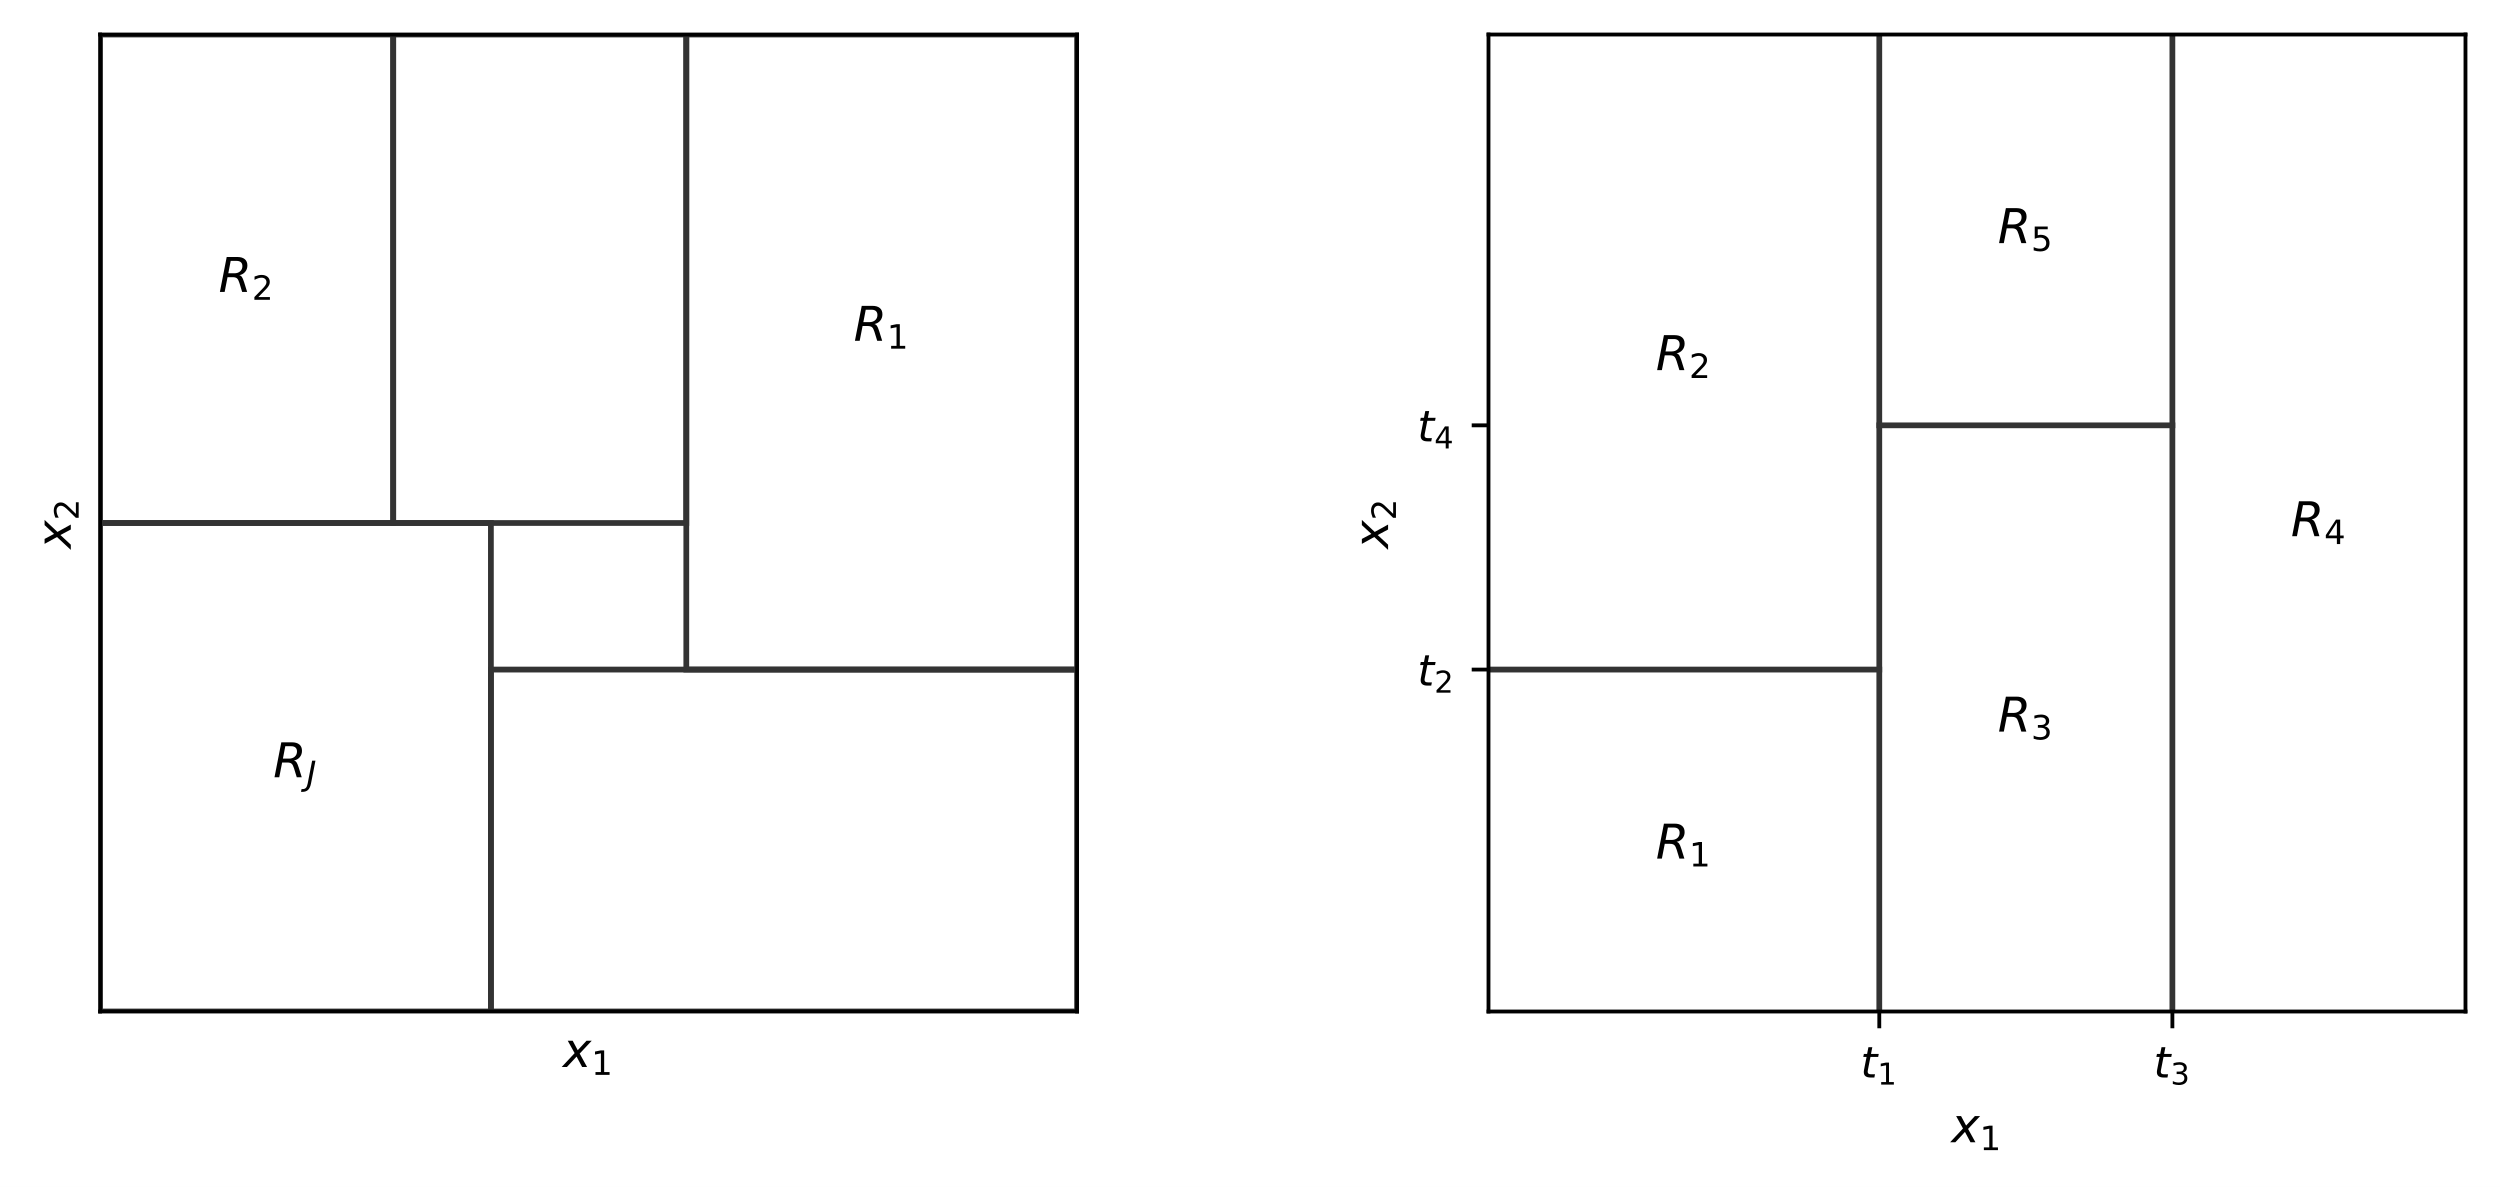
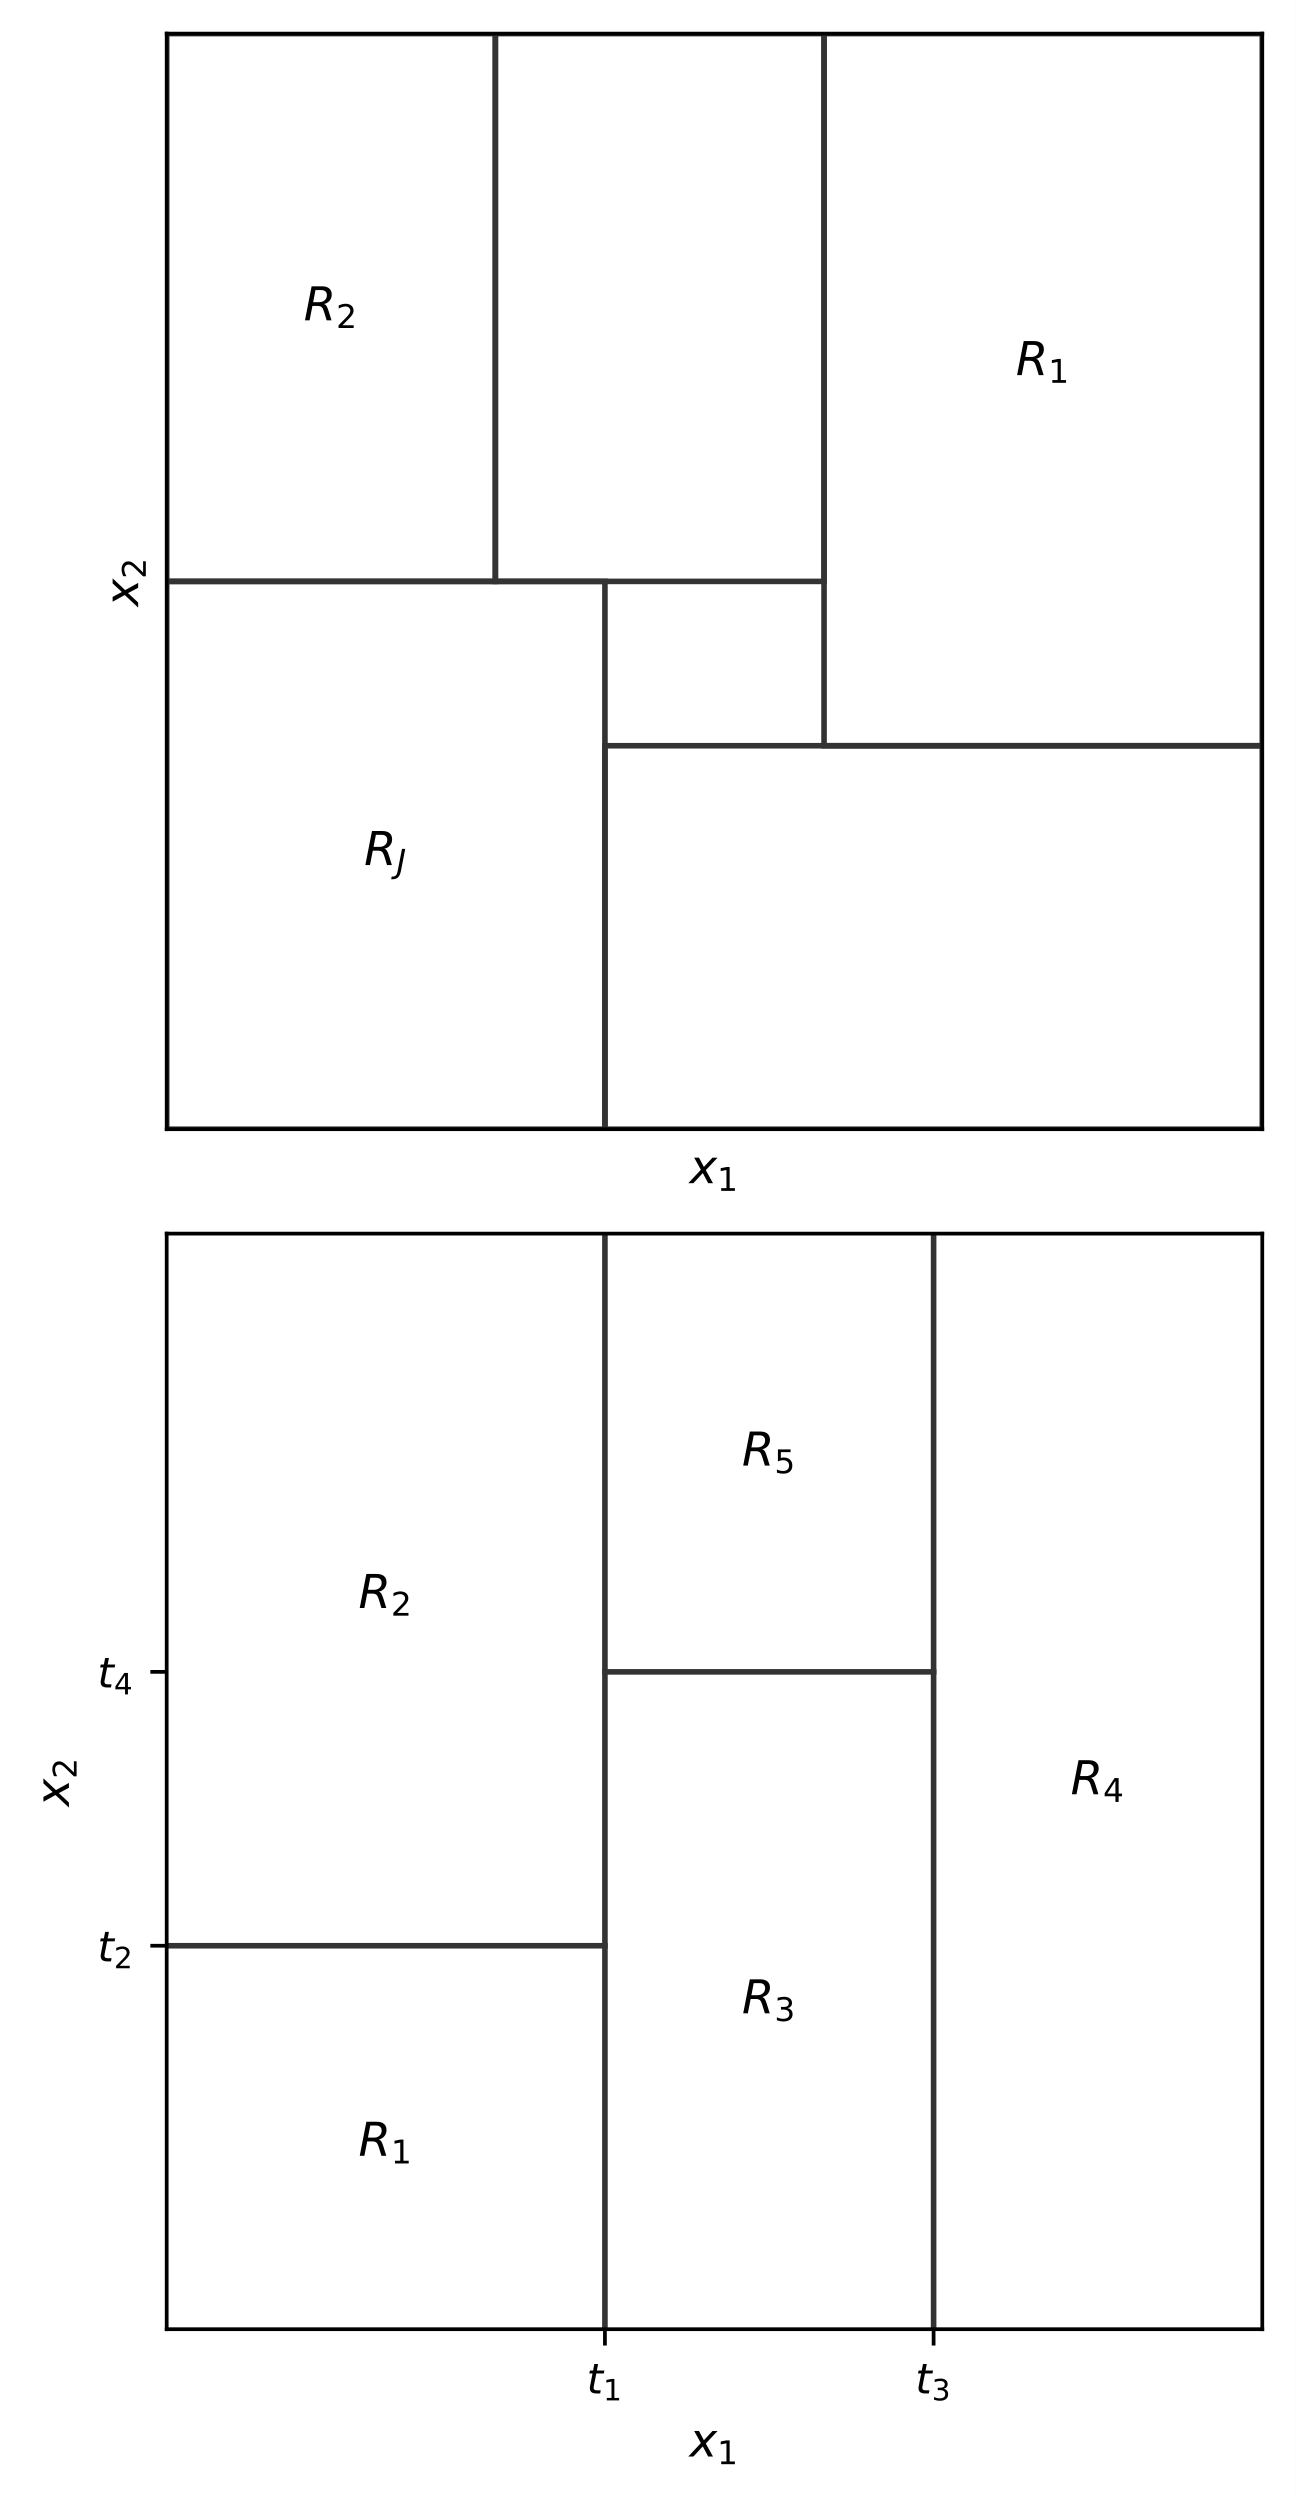
- <svg xmlns="http://www.w3.org/2000/svg" xmlns:xlink="http://www.w3.org/1999/xlink" width="521.4pt" height="247.548pt" viewBox="0 0 521.4 247.548" version="1.1">
+ <svg xmlns="http://www.w3.org/2000/svg" xmlns:xlink="http://www.w3.org/1999/xlink" width="277.604pt" height="535.548pt" viewBox="0 0 277.604 535.548" version="1.1">
  <defs>
    <style type="text/css">*{stroke-linejoin: round; stroke-linecap: butt}</style>
  </defs>
  <g id="figure_1">
    <g id="patch_1">
-       <path d="M 0 247.548  L 521.4 247.548  L 521.4 0  L 0 0  z " style="fill: #ffffff" />
+       <path d="M 0 535.548  L 277.604 535.548  L 277.604 0  L 0 0  z " style="fill: #ffffff" />
    </g>
    <g id="axes_1">
      <g id="patch_2">
-         <path d="M 20.878 210.96  L 224.638 210.96  L 224.638 7.2  L 20.878 7.2  z " style="fill: #ffffff" />
+         <path d="M 35.708 241.896  L 270.404 241.896  L 270.404 7.2  L 35.708 7.2  z " style="fill: #ffffff" />
      </g>
      <g id="patch_3">
-         <path d="M 20.878 210.96  L 102.382 210.96  L 102.382 109.08  L 20.878 109.08  L 20.878 210.96  z " clip-path="url(#p2461486fd9)" style="fill: none; stroke: #333333; stroke-width: 1.2; stroke-linejoin: miter" />
+         <path d="M 35.708 241.896  L 129.587 241.896  L 129.587 124.548  L 35.708 124.548  L 35.708 241.896  z " clip-path="url(#p70985c1d56)" style="fill: none; stroke: #333333; stroke-width: 1.2; stroke-linejoin: miter" />
      </g>
      <g id="patch_4">
-         <path d="M 20.878 109.08  L 82.006 109.08  L 82.006 7.2  L 20.878 7.2  L 20.878 109.08  z " clip-path="url(#p2461486fd9)" style="fill: none; stroke: #333333; stroke-width: 1.2; stroke-linejoin: miter" />
+         <path d="M 35.708 124.548  L 106.117 124.548  L 106.117 7.2  L 35.708 7.2  L 35.708 124.548  z " clip-path="url(#p70985c1d56)" style="fill: none; stroke: #333333; stroke-width: 1.2; stroke-linejoin: miter" />
      </g>
      <g id="patch_5">
-         <path d="M 82.006 109.08  L 143.134 109.08  L 143.134 7.2  L 82.006 7.2  L 82.006 109.08  z " clip-path="url(#p2461486fd9)" style="fill: none; stroke: #333333; stroke-width: 1.2; stroke-linejoin: miter" />
+         <path d="M 106.117 124.548  L 176.526 124.548  L 176.526 7.2  L 106.117 7.2  L 106.117 124.548  z " clip-path="url(#p70985c1d56)" style="fill: none; stroke: #333333; stroke-width: 1.2; stroke-linejoin: miter" />
      </g>
      <g id="patch_6">
-         <path d="M 102.382 210.96  L 224.638 210.96  L 224.638 139.644  L 102.382 139.644  L 102.382 210.96  z " clip-path="url(#p2461486fd9)" style="fill: none; stroke: #333333; stroke-width: 1.2; stroke-linejoin: miter" />
+         <path d="M 129.587 241.896  L 270.404 241.896  L 270.404 159.752  L 129.587 159.752  L 129.587 241.896  z " clip-path="url(#p70985c1d56)" style="fill: none; stroke: #333333; stroke-width: 1.2; stroke-linejoin: miter" />
      </g>
      <g id="patch_7">
-         <path d="M 143.134 139.644  L 224.638 139.644  L 224.638 7.2  L 143.134 7.2  L 143.134 139.644  z " clip-path="url(#p2461486fd9)" style="fill: none; stroke: #333333; stroke-width: 1.2; stroke-linejoin: miter" />
+         <path d="M 176.526 159.752  L 270.404 159.752  L 270.404 7.2  L 176.526 7.2  L 176.526 159.752  z " clip-path="url(#p70985c1d56)" style="fill: none; stroke: #333333; stroke-width: 1.2; stroke-linejoin: miter" />
      </g>
      <g id="matplotlib.axis_1">
        <g id="text_1">
-           <g transform="translate(117.4081 222.5584) scale(0.1 -0.1)">
+           <g transform="translate(147.7061 253.4944) scale(0.1 -0.1)">
            <defs>
              <path id="DejaVuSans-Oblique-78" d="M 3841 3500  L 2234 1784  L 3219 0  L 2559 0  L 1819 1388  L 531 0  L -166 0  L 1556 1844  L 641 3500  L 1300 3500  L 1972 2234  L 3144 3500  L 3841 3500  z " transform="scale(0.015625)" />
              <path id="DejaVuSans-31" d="M 794 531  L 1825 531  L 1825 4091  L 703 3866  L 703 4441  L 1819 4666  L 2450 4666  L 2450 531  L 3481 531  L 3481 0  L 794 0  L 794 531  z " transform="scale(0.015625)" />
            </defs>
            <use xlink:href="#DejaVuSans-Oblique-78" transform="translate(0 0.3125)" />
            <use xlink:href="#DejaVuSans-31" transform="translate(59.17969 -16.09375) scale(0.7)" />
          </g>
        </g>
      </g>
      <g id="matplotlib.axis_2">
        <g id="text_2">
-           <g transform="translate(14.79844 114.43) rotate(-90) scale(0.1 -0.1)">
+           <g transform="translate(29.62844 129.898) rotate(-90) scale(0.1 -0.1)">
            <defs>
              <path id="DejaVuSans-32" d="M 1228 531  L 3431 531  L 3431 0  L 469 0  L 469 531  Q 828 903 1448 1529  Q 2069 2156 2228 2338  Q 2531 2678 2651 2914  Q 2772 3150 2772 3378  Q 2772 3750 2511 3984  Q 2250 4219 1831 4219  Q 1534 4219 1204 4116  Q 875 4013 500 3803  L 500 4441  Q 881 4594 1212 4672  Q 1544 4750 1819 4750  Q 2544 4750 2975 4387  Q 3406 4025 3406 3419  Q 3406 3131 3298 2873  Q 3191 2616 2906 2266  Q 2828 2175 2409 1742  Q 1991 1309 1228 531  z " transform="scale(0.015625)" />
            </defs>
            <use xlink:href="#DejaVuSans-Oblique-78" transform="translate(0 0.3125)" />
            <use xlink:href="#DejaVuSans-32" transform="translate(59.17969 -16.09375) scale(0.7)" />
          </g>
        </g>
      </g>
      <g id="patch_8">
-         <path d="M 20.878 210.96  L 20.878 7.2  " style="fill: none; stroke: #000000; stroke-width: 0.8; stroke-linejoin: miter; stroke-linecap: square" />
+         <path d="M 35.708 241.896  L 35.708 7.2  " style="fill: none; stroke: #000000; stroke-width: 0.8; stroke-linejoin: miter; stroke-linecap: square" />
      </g>
      <g id="patch_9">
-         <path d="M 224.638 210.96  L 224.638 7.2  " style="fill: none; stroke: #000000; stroke-width: 0.8; stroke-linejoin: miter; stroke-linecap: square" />
+         <path d="M 270.404 241.896  L 270.404 7.2  " style="fill: none; stroke: #000000; stroke-width: 0.8; stroke-linejoin: miter; stroke-linecap: square" />
      </g>
      <g id="patch_10">
-         <path d="M 20.878 210.96  L 224.638 210.96  " style="fill: none; stroke: #000000; stroke-width: 0.8; stroke-linejoin: miter; stroke-linecap: square" />
+         <path d="M 35.708 241.896  L 270.404 241.896  " style="fill: none; stroke: #000000; stroke-width: 0.8; stroke-linejoin: miter; stroke-linecap: square" />
      </g>
      <g id="patch_11">
-         <path d="M 20.878 7.2  L 224.638 7.2  " style="fill: none; stroke: #000000; stroke-width: 0.8; stroke-linejoin: miter; stroke-linecap: square" />
+         <path d="M 35.708 7.2  L 270.404 7.2  " style="fill: none; stroke: #000000; stroke-width: 0.8; stroke-linejoin: miter; stroke-linecap: square" />
      </g>
      <g id="text_3">
-         <g transform="translate(56.98013 162.12) scale(0.1 -0.1)">
+         <g transform="translate(77.99733 185.322) scale(0.1 -0.1)">
          <defs>
            <path id="DejaVuSans-Oblique-52" d="M 1613 4147  L 1294 2491  L 2106 2491  Q 2584 2491 2879 2755  Q 3175 3019 3175 3444  Q 3175 3784 2976 3965  Q 2778 4147 2406 4147  L 1613 4147  z M 2772 2241  Q 2972 2194 3105 2009  Q 3238 1825 3413 1275  L 3809 0  L 3144 0  L 2778 1197  Q 2638 1659 2453 1815  Q 2269 1972 1888 1972  L 1191 1972  L 806 0  L 172 0  L 1081 4666  L 2503 4666  Q 3150 4666 3495 4373  Q 3841 4081 3841 3531  Q 3841 3044 3547 2687  Q 3253 2331 2772 2241  z " transform="scale(0.015625)" />
            <path id="DejaVuSans-Oblique-4a" d="M 1069 4666  L 1703 4666  L 856 325  Q 691 -522 298 -901  Q -94 -1281 -800 -1281  L -1050 -1281  L -947 -750  L -750 -750  Q -328 -750 -109 -509  Q 109 -269 225 325  L 1069 4666  z " transform="scale(0.015625)" />
          </defs>
          <use xlink:href="#DejaVuSans-Oblique-52" transform="translate(0 0.09375)" />
          <use xlink:href="#DejaVuSans-Oblique-4a" transform="translate(69.48242 -16.3125) scale(0.7)" />
        </g>
      </g>
      <g id="text_4">
-         <g transform="translate(45.59213 60.89937) scale(0.1 -0.1)">
+         <g transform="translate(65.06252 68.63338) scale(0.1 -0.1)">
          <use xlink:href="#DejaVuSans-Oblique-52" transform="translate(0 0.09375)" />
          <use xlink:href="#DejaVuSans-32" transform="translate(69.48242 -16.3125) scale(0.7)" />
        </g>
      </g>
      <g id="text_5">
-         <g transform="translate(178.0361 71.08737) scale(0.1 -0.1)">
+         <g transform="translate(217.6149 80.36817) scale(0.1 -0.1)">
          <use xlink:href="#DejaVuSans-Oblique-52" transform="translate(0 0.09375)" />
          <use xlink:href="#DejaVuSans-31" transform="translate(69.48242 -16.3125) scale(0.7)" />
        </g>
      </g>
    </g>
    <g id="axes_2">
      <g id="patch_12">
-         <path d="M 310.44 210.96  L 514.2 210.96  L 514.2 7.2  L 310.44 7.2  z " style="fill: #ffffff" />
+         <path d="M 35.708 498.96  L 270.404 498.96  L 270.404 264.264  L 35.708 264.264  z " style="fill: #ffffff" />
      </g>
      <g id="matplotlib.axis_3">
        <g id="xtick_1">
          <g id="line2d_1">
            <defs>
-               <path id="mfdb5afd74f" d="M 0 0  L 0 3.5  " style="stroke: #000000; stroke-width: 0.8" />
-             </defs>
-             <g>
-               <use xlink:href="#mfdb5afd74f" x="391.944" y="210.96" style="stroke: #000000; stroke-width: 0.8" />
+               <path id="m847ffc92e8" d="M 0 0  L 0 3.5  " style="stroke: #000000; stroke-width: 0.8" />
+             </defs>
+             <g>
+               <use xlink:href="#m847ffc92e8" x="129.587" y="498.96" style="stroke: #000000; stroke-width: 0.8" />
            </g>
          </g>
          <g id="text_6">
-             <g transform="translate(388.0286 224.7986) scale(0.09 -0.09)">
+             <g transform="translate(125.6715 512.7986) scale(0.09 -0.09)">
              <defs>
                <path id="DejaVuSans-Oblique-74" d="M 2706 3500  L 2619 3053  L 1472 3053  L 1100 1153  Q 1081 1047 1072 975  Q 1063 903 1063 863  Q 1063 663 1183 572  Q 1303 481 1569 481  L 2150 481  L 2053 0  L 1503 0  Q 991 0 739 200  Q 488 400 488 806  Q 488 878 497 964  Q 506 1050 525 1153  L 897 3053  L 409 3053  L 500 3500  L 978 3500  L 1172 4494  L 1747 4494  L 1556 3500  L 2706 3500  z " transform="scale(0.015625)" />
              </defs>
              <use xlink:href="#DejaVuSans-Oblique-74" transform="translate(0 0.78125)" />
              <use xlink:href="#DejaVuSans-31" transform="translate(39.20898 -15.625) scale(0.7)" />
            </g>
          </g>
        </g>
        <g id="xtick_2">
          <g id="line2d_2">
            <g>
-               <use xlink:href="#mfdb5afd74f" x="453.072" y="210.96" style="stroke: #000000; stroke-width: 0.8" />
+               <use xlink:href="#m847ffc92e8" x="199.995" y="498.96" style="stroke: #000000; stroke-width: 0.8" />
            </g>
          </g>
          <g id="text_7">
-             <g transform="translate(449.1566 224.7986) scale(0.09 -0.09)">
+             <g transform="translate(196.0803 512.7986) scale(0.09 -0.09)">
              <defs>
                <path id="DejaVuSans-33" d="M 2597 2516  Q 3050 2419 3304 2112  Q 3559 1806 3559 1356  Q 3559 666 3084 287  Q 2609 -91 1734 -91  Q 1441 -91 1130 -33  Q 819 25 488 141  L 488 750  Q 750 597 1062 519  Q 1375 441 1716 441  Q 2309 441 2620 675  Q 2931 909 2931 1356  Q 2931 1769 2642 2001  Q 2353 2234 1838 2234  L 1294 2234  L 1294 2753  L 1863 2753  Q 2328 2753 2575 2939  Q 2822 3125 2822 3475  Q 2822 3834 2567 4026  Q 2313 4219 1838 4219  Q 1578 4219 1281 4162  Q 984 4106 628 3988  L 628 4550  Q 988 4650 1302 4700  Q 1616 4750 1894 4750  Q 2613 4750 3031 4423  Q 3450 4097 3450 3541  Q 3450 3153 3228 2886  Q 3006 2619 2597 2516  z " transform="scale(0.015625)" />
              </defs>
              <use xlink:href="#DejaVuSans-Oblique-74" transform="translate(0 0.78125)" />
              <use xlink:href="#DejaVuSans-33" transform="translate(39.20898 -15.625) scale(0.7)" />
            </g>
          </g>
        </g>
        <g id="text_8">
-           <g transform="translate(406.9696 238.2688) scale(0.1 -0.1)">
+           <g transform="translate(147.7061 526.2687) scale(0.1 -0.1)">
            <use xlink:href="#DejaVuSans-Oblique-78" transform="translate(0 0.3125)" />
            <use xlink:href="#DejaVuSans-31" transform="translate(59.17969 -16.09375) scale(0.7)" />
          </g>
        </g>
      </g>
      <g id="matplotlib.axis_4">
        <g id="ytick_1">
          <g id="line2d_3">
            <defs>
-               <path id="m1d6dc6b6f6" d="M 0 0  L -3.5 0  " style="stroke: #000000; stroke-width: 0.8" />
-             </defs>
-             <g>
-               <use xlink:href="#m1d6dc6b6f6" x="310.44" y="139.644" style="stroke: #000000; stroke-width: 0.8" />
+               <path id="m43f35895e5" d="M 0 0  L -3.5 0  " style="stroke: #000000; stroke-width: 0.8" />
+             </defs>
+             <g>
+               <use xlink:href="#m43f35895e5" x="35.708" y="416.816" style="stroke: #000000; stroke-width: 0.8" />
            </g>
          </g>
          <g id="text_9">
-             <g transform="translate(295.6096 143.0633) scale(0.09 -0.09)">
+             <g transform="translate(20.87813 420.2357) scale(0.09 -0.09)">
              <use xlink:href="#DejaVuSans-Oblique-74" transform="translate(0 0.78125)" />
              <use xlink:href="#DejaVuSans-32" transform="translate(39.20898 -15.625) scale(0.7)" />
            </g>
          </g>
        </g>
        <g id="ytick_2">
          <g id="line2d_4">
            <g>
-               <use xlink:href="#m1d6dc6b6f6" x="310.44" y="88.704" style="stroke: #000000; stroke-width: 0.8" />
+               <use xlink:href="#m43f35895e5" x="35.708" y="358.142" style="stroke: #000000; stroke-width: 0.8" />
            </g>
          </g>
          <g id="text_10">
-             <g transform="translate(295.6096 92.1233) scale(0.09 -0.09)">
+             <g transform="translate(20.87813 361.5617) scale(0.09 -0.09)">
              <defs>
                <path id="DejaVuSans-34" d="M 2419 4116  L 825 1625  L 2419 1625  L 2419 4116  z M 2253 4666  L 3047 4666  L 3047 1625  L 3713 1625  L 3713 1100  L 3047 1100  L 3047 0  L 2419 0  L 2419 1100  L 313 1100  L 313 1709  L 2253 4666  z " transform="scale(0.015625)" />
              </defs>
              <use xlink:href="#DejaVuSans-Oblique-74" transform="translate(0 0.78125)" />
              <use xlink:href="#DejaVuSans-34" transform="translate(39.20898 -15.625) scale(0.7)" />
            </g>
          </g>
        </g>
        <g id="text_11">
-           <g transform="translate(289.5299 114.43) rotate(-90) scale(0.1 -0.1)">
+           <g transform="translate(14.79844 386.962) rotate(-90) scale(0.1 -0.1)">
            <use xlink:href="#DejaVuSans-Oblique-78" transform="translate(0 0.3125)" />
            <use xlink:href="#DejaVuSans-32" transform="translate(59.17969 -16.09375) scale(0.7)" />
          </g>
        </g>
      </g>
      <g id="line2d_5">
-         <path d="M 391.944 210.96  L 391.944 7.2  " clip-path="url(#p1298a4e430)" style="fill: none; stroke: #333333; stroke-width: 1.2; stroke-linecap: square" />
+         <path d="M 129.587 498.96  L 129.587 264.264  " clip-path="url(#pf7710a1c21)" style="fill: none; stroke: #333333; stroke-width: 1.2; stroke-linecap: square" />
      </g>
      <g id="line2d_6">
-         <path d="M 310.44 139.644  L 391.944 139.644  " clip-path="url(#p1298a4e430)" style="fill: none; stroke: #333333; stroke-width: 1.2; stroke-linecap: square" />
+         <path d="M 35.708 416.816  L 129.587 416.816  " clip-path="url(#pf7710a1c21)" style="fill: none; stroke: #333333; stroke-width: 1.2; stroke-linecap: square" />
      </g>
      <g id="line2d_7">
-         <path d="M 453.072 210.96  L 453.072 7.2  " clip-path="url(#p1298a4e430)" style="fill: none; stroke: #333333; stroke-width: 1.2; stroke-linecap: square" />
+         <path d="M 199.995 498.96  L 199.995 264.264  " clip-path="url(#pf7710a1c21)" style="fill: none; stroke: #333333; stroke-width: 1.2; stroke-linecap: square" />
      </g>
      <g id="line2d_8">
-         <path d="M 391.944 88.704  L 453.072 88.704  " clip-path="url(#p1298a4e430)" style="fill: none; stroke: #333333; stroke-width: 1.2; stroke-linecap: square" />
+         <path d="M 129.587 358.142  L 199.995 358.142  " clip-path="url(#pf7710a1c21)" style="fill: none; stroke: #333333; stroke-width: 1.2; stroke-linecap: square" />
      </g>
      <g id="patch_13">
-         <path d="M 310.44 210.96  L 310.44 7.2  " style="fill: none; stroke: #000000; stroke-width: 0.8; stroke-linejoin: miter; stroke-linecap: square" />
+         <path d="M 35.708 498.96  L 35.708 264.264  " style="fill: none; stroke: #000000; stroke-width: 0.8; stroke-linejoin: miter; stroke-linecap: square" />
      </g>
      <g id="patch_14">
-         <path d="M 514.2 210.96  L 514.2 7.2  " style="fill: none; stroke: #000000; stroke-width: 0.8; stroke-linejoin: miter; stroke-linecap: square" />
+         <path d="M 270.404 498.96  L 270.404 264.264  " style="fill: none; stroke: #000000; stroke-width: 0.8; stroke-linejoin: miter; stroke-linecap: square" />
      </g>
      <g id="patch_15">
-         <path d="M 310.44 210.96  L 514.2 210.96  " style="fill: none; stroke: #000000; stroke-width: 0.8; stroke-linejoin: miter; stroke-linecap: square" />
+         <path d="M 35.708 498.96  L 270.404 498.96  " style="fill: none; stroke: #000000; stroke-width: 0.8; stroke-linejoin: miter; stroke-linecap: square" />
      </g>
      <g id="patch_16">
-         <path d="M 310.44 7.2  L 514.2 7.2  " style="fill: none; stroke: #000000; stroke-width: 0.8; stroke-linejoin: miter; stroke-linecap: square" />
+         <path d="M 35.708 264.264  L 270.404 264.264  " style="fill: none; stroke: #000000; stroke-width: 0.8; stroke-linejoin: miter; stroke-linecap: square" />
      </g>
      <g id="text_12">
-         <g transform="translate(345.3416 77.20018) scale(0.1 -0.1)">
+         <g transform="translate(76.79733 344.4731) scale(0.1 -0.1)">
          <use xlink:href="#DejaVuSans-Oblique-52" transform="translate(0 0.09375)" />
          <use xlink:href="#DejaVuSans-32" transform="translate(69.48242 -16.3125) scale(0.7)" />
        </g>
      </g>
      <g id="text_13">
-         <g transform="translate(345.3416 179.0802) scale(0.1 -0.1)">
+         <g transform="translate(76.79733 461.8211) scale(0.1 -0.1)">
          <use xlink:href="#DejaVuSans-Oblique-52" transform="translate(0 0.09375)" />
          <use xlink:href="#DejaVuSans-31" transform="translate(69.48242 -16.3125) scale(0.7)" />
        </g>
      </g>
      <g id="text_14">
-         <g transform="translate(416.6576 152.5914) scale(0.1 -0.1)">
+         <g transform="translate(158.9409 431.3106) scale(0.1 -0.1)">
          <use xlink:href="#DejaVuSans-Oblique-52" transform="translate(0 0.09375)" />
          <use xlink:href="#DejaVuSans-33" transform="translate(69.48242 -16.3125) scale(0.7)" />
        </g>
      </g>
      <g id="text_15">
-         <g transform="translate(416.6576 50.71137) scale(0.1 -0.1)">
+         <g transform="translate(158.9409 313.9626) scale(0.1 -0.1)">
          <defs>
            <path id="DejaVuSans-35" d="M 691 4666  L 3169 4666  L 3169 4134  L 1269 4134  L 1269 2991  Q 1406 3038 1543 3061  Q 1681 3084 1819 3084  Q 2600 3084 3056 2656  Q 3513 2228 3513 1497  Q 3513 744 3044 326  Q 2575 -91 1722 -91  Q 1428 -91 1123 -41  Q 819 9 494 109  L 494 744  Q 775 591 1075 516  Q 1375 441 1709 441  Q 2250 441 2565 725  Q 2881 1009 2881 1497  Q 2881 1984 2565 2268  Q 2250 2553 1709 2553  Q 1456 2553 1204 2497  Q 953 2441 691 2322  L 691 4666  z " transform="scale(0.015625)" />
          </defs>
          <use xlink:href="#DejaVuSans-Oblique-52" transform="translate(0 0.09375)" />
          <use xlink:href="#DejaVuSans-35" transform="translate(69.48242 -16.3125) scale(0.7)" />
        </g>
      </g>
      <g id="text_16">
-         <g transform="translate(477.7856 111.8394) scale(0.1 -0.1)">
+         <g transform="translate(229.3497 384.3714) scale(0.1 -0.1)">
          <use xlink:href="#DejaVuSans-Oblique-52" transform="translate(0 0.09375)" />
          <use xlink:href="#DejaVuSans-34" transform="translate(69.48242 -16.3125) scale(0.7)" />
        </g>
      </g>
    </g>
  </g>
  <defs>
-     <clipPath id="p2461486fd9">
-       <rect x="20.878" y="7.2" width="203.76" height="203.76" />
+     <clipPath id="p70985c1d56">
+       <rect x="35.708" y="7.2" width="234.696" height="234.696" />
    </clipPath>
-     <clipPath id="p1298a4e430">
-       <rect x="310.44" y="7.2" width="203.76" height="203.76" />
+     <clipPath id="pf7710a1c21">
+       <rect x="35.708" y="264.264" width="234.696" height="234.696" />
    </clipPath>
  </defs>
</svg>
